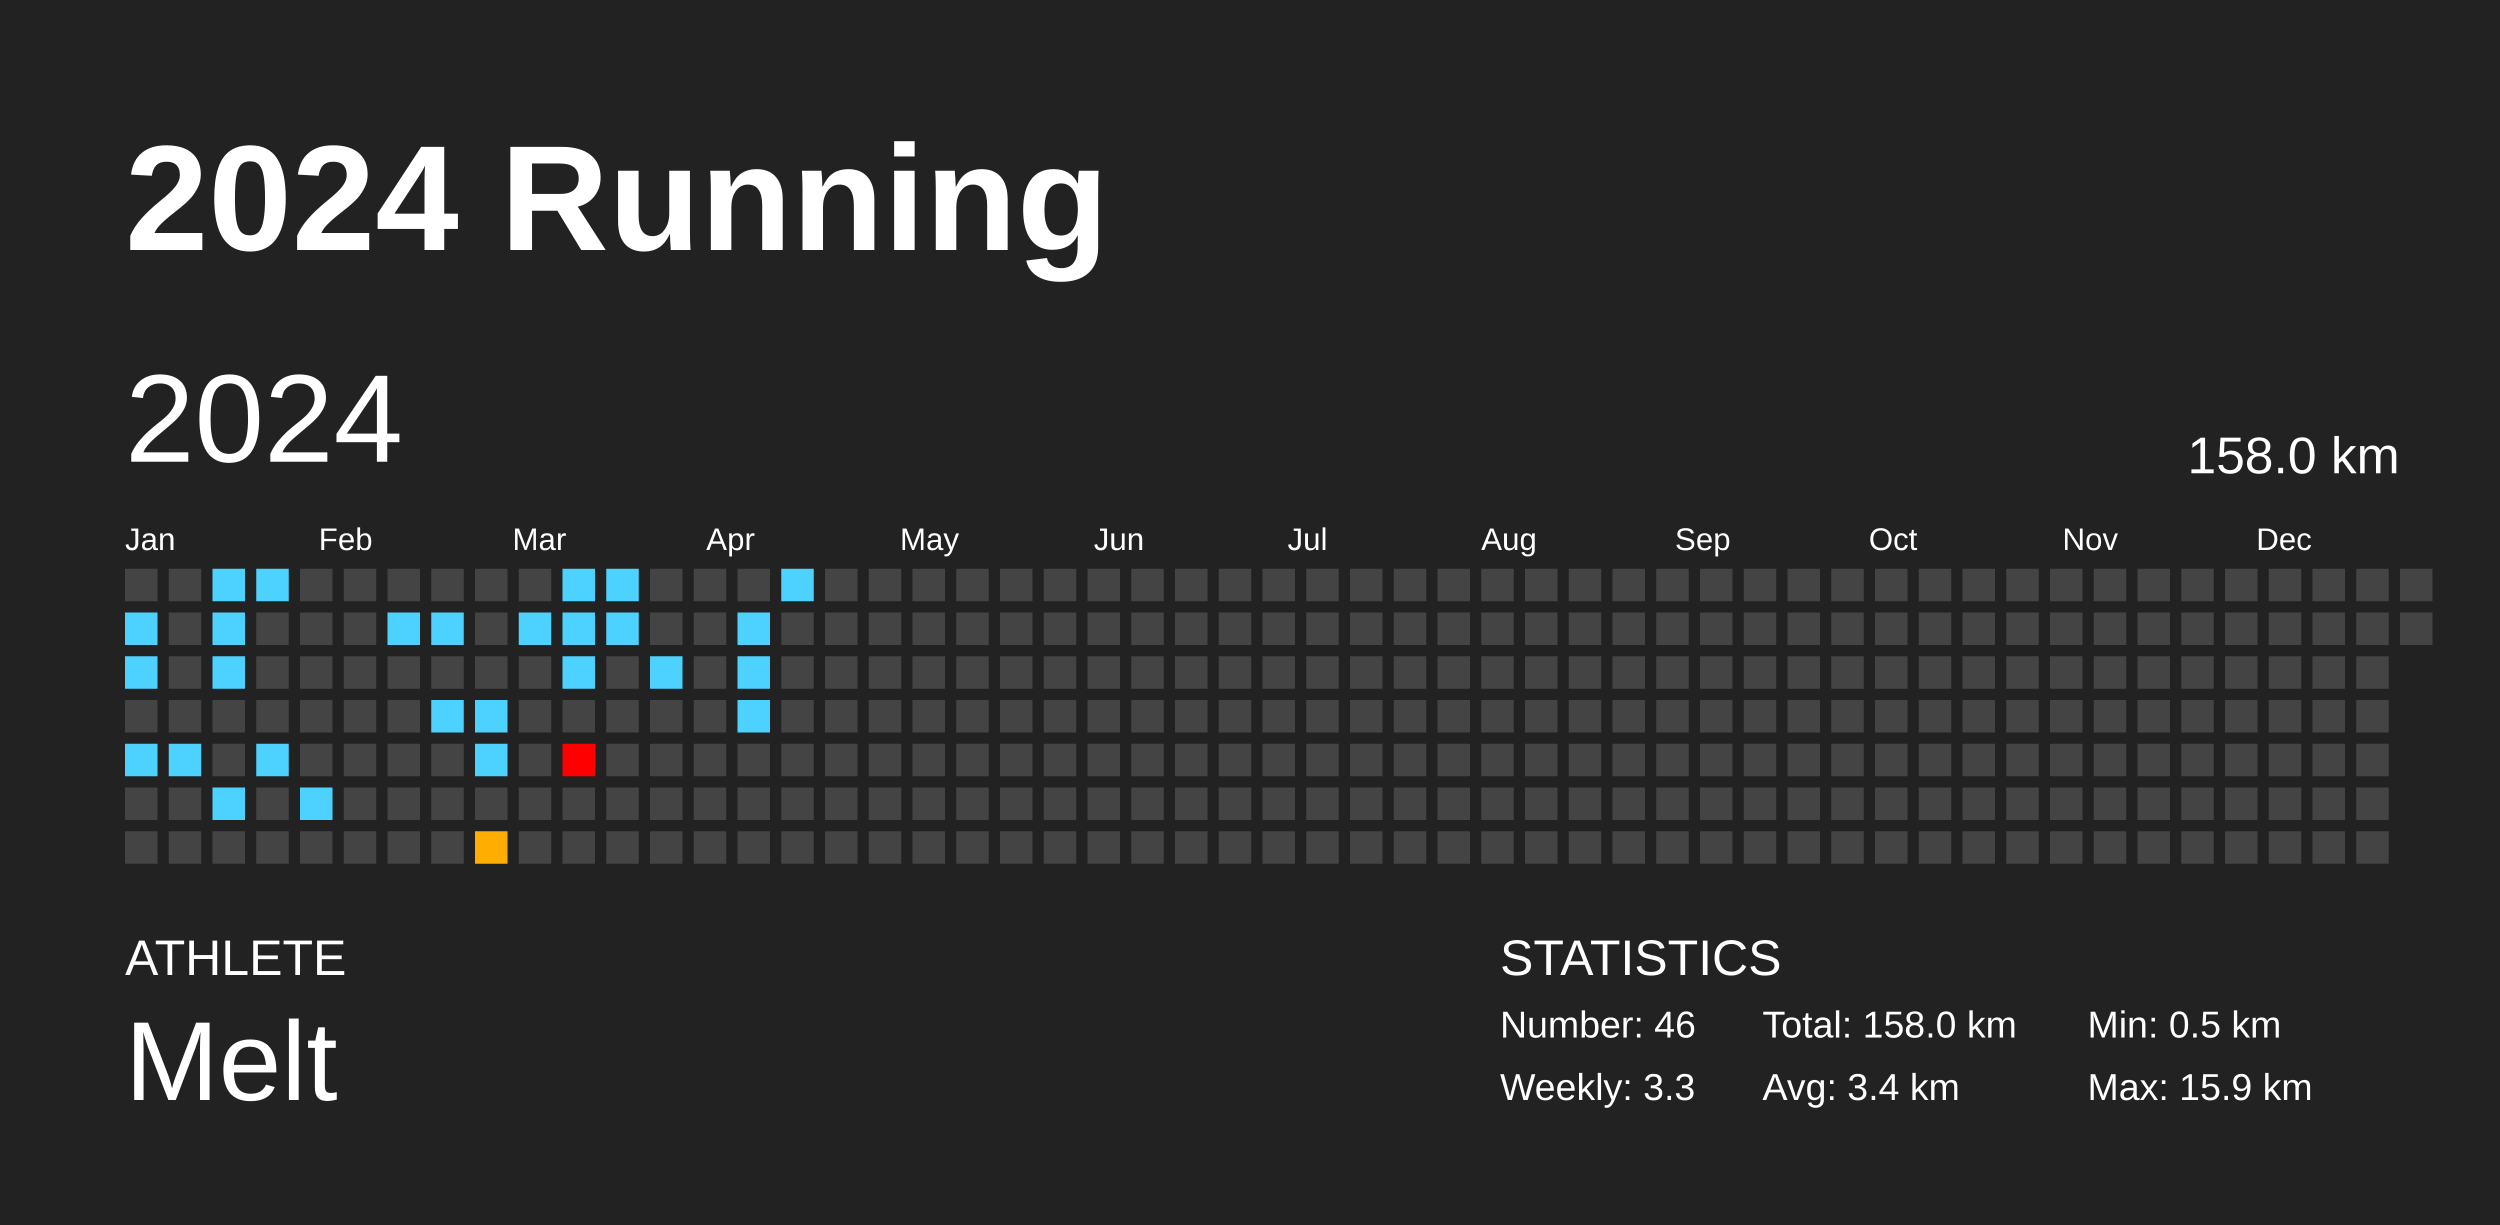
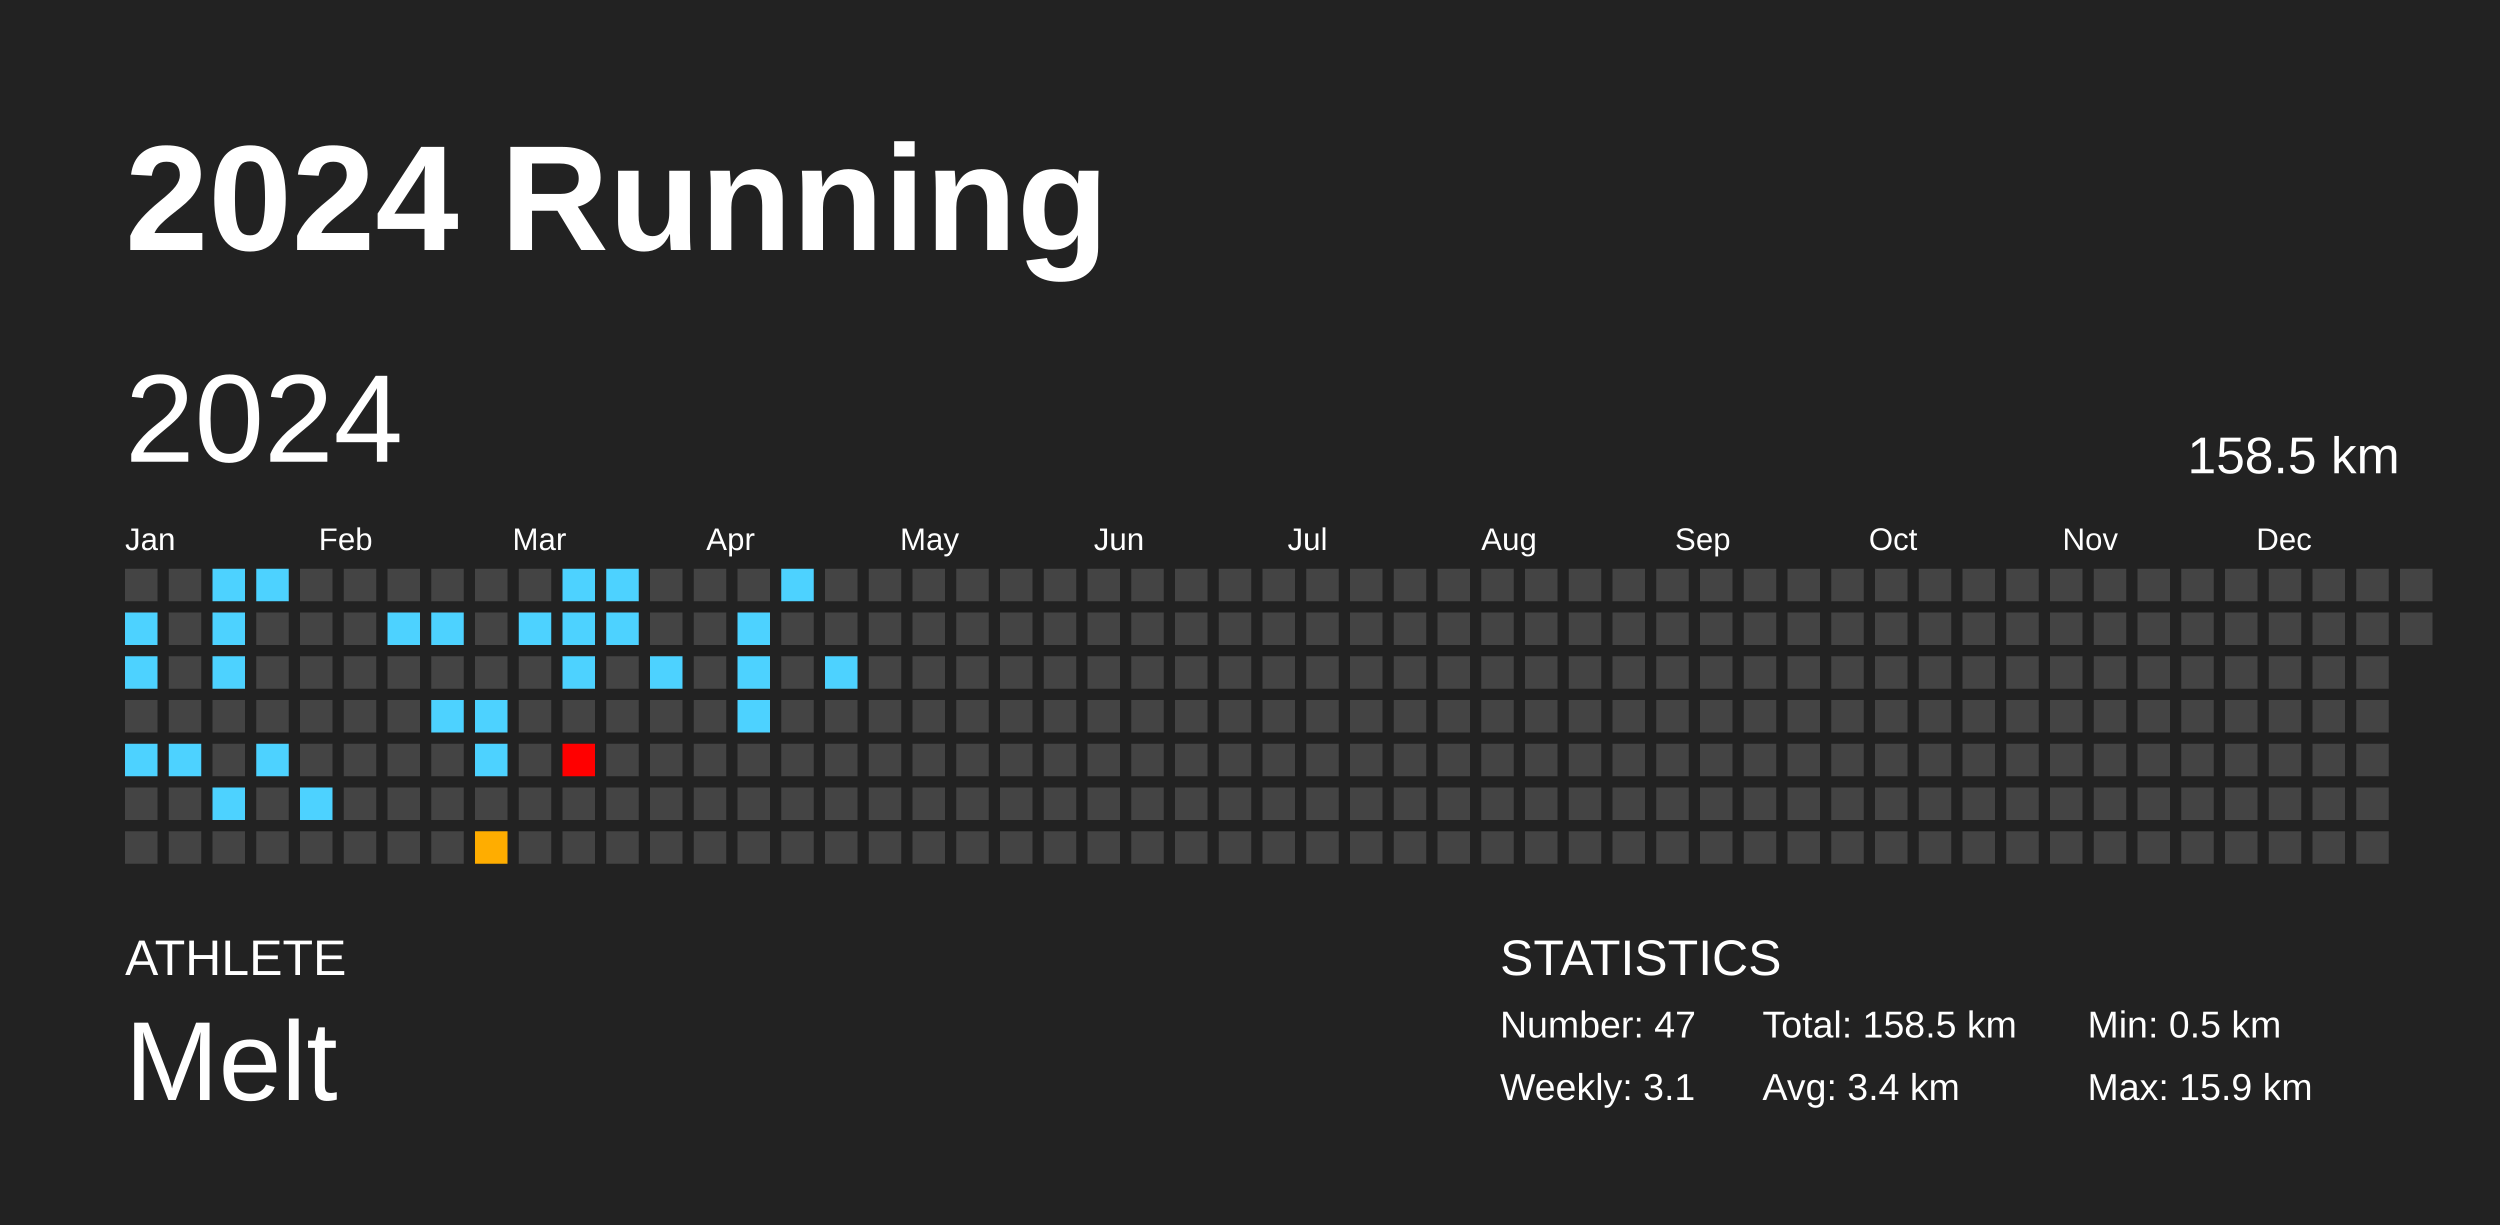
<svg xmlns="http://www.w3.org/2000/svg" baseProfile="full" height="98mm" version="1.1" viewBox="0,0,200,98" width="200mm">
  <defs />
  <rect fill="#222222" height="98" width="200" x="0" y="0" />
  <text fill="#FFFFFF" style="font-size:12px; font-family:Arial; font-weight:bold;" x="10" y="20">2024 Running</text>
  <text fill="#FFFFFF" style="font-size:4px; font-family:Arial" x="10" y="78">ATHLETE</text>
  <text fill="#FFFFFF" style="font-size:9px; font-family:Arial" x="10" y="88">Melt</text>
  <text fill="#FFFFFF" style="font-size:4px; font-family:Arial" x="120" y="78">STATISTICS</text>
-   <text fill="#FFFFFF" style="font-size:3px; font-family:Arial" x="120" y="83">Number: 46</text>
-   <text fill="#FFFFFF" style="font-size:3px; font-family:Arial" x="120" y="88">Weekly: 3.3</text>
-   <text fill="#FFFFFF" style="font-size:3px; font-family:Arial" x="141" y="83">Total: 158.0 km</text>
+   <text fill="#FFFFFF" style="font-size:3px; font-family:Arial" x="120" y="83">Number: 47</text>
+   <text fill="#FFFFFF" style="font-size:3px; font-family:Arial" x="120" y="88">Weekly: 3.1</text>
+   <text fill="#FFFFFF" style="font-size:3px; font-family:Arial" x="141" y="83">Total: 158.5 km</text>
  <text fill="#FFFFFF" style="font-size:3px; font-family:Arial" x="141" y="88">Avg: 3.4 km</text>
  <text fill="#FFFFFF" style="font-size:3px; font-family:Arial" x="167" y="83">Min: 0.5 km</text>
  <text fill="#FFFFFF" style="font-size:3px; font-family:Arial" x="167" y="88">Max: 15.9 km</text>
  <text dominant-baseline="hanging" fill="#FFFFFF" style="font-size:10.0px; font-family:Arial;" x="10" y="30">2024</text>
-   <text dominant-baseline="hanging" fill="#FFFFFF" style="font-size:4.125px; font-family:Arial;" x="175" y="35">158.0 km</text>
+   <text dominant-baseline="hanging" fill="#FFFFFF" style="font-size:4.125px; font-family:Arial;" x="175" y="35">158.5 km</text>
  <text fill="#FFFFFF" style="font-size:2.5px; font-family:Arial" x="10.0" y="44">Jan</text>
  <text fill="#FFFFFF" style="font-size:2.5px; font-family:Arial" x="25.5" y="44">Feb</text>
  <text fill="#FFFFFF" style="font-size:2.5px; font-family:Arial" x="41.0" y="44">Mar</text>
  <text fill="#FFFFFF" style="font-size:2.5px; font-family:Arial" x="56.5" y="44">Apr</text>
  <text fill="#FFFFFF" style="font-size:2.5px; font-family:Arial" x="72.0" y="44">May</text>
  <text fill="#FFFFFF" style="font-size:2.5px; font-family:Arial" x="87.5" y="44">Jun</text>
  <text fill="#FFFFFF" style="font-size:2.5px; font-family:Arial" x="103.0" y="44">Jul</text>
  <text fill="#FFFFFF" style="font-size:2.5px; font-family:Arial" x="118.5" y="44">Aug</text>
  <text fill="#FFFFFF" style="font-size:2.5px; font-family:Arial" x="134.0" y="44">Sep</text>
  <text fill="#FFFFFF" style="font-size:2.5px; font-family:Arial" x="149.5" y="44">Oct</text>
  <text fill="#FFFFFF" style="font-size:2.5px; font-family:Arial" x="165.0" y="44">Nov</text>
  <text fill="#FFFFFF" style="font-size:2.5px; font-family:Arial" x="180.5" y="44">Dec</text>
  <rect fill="#444444" height="2.6" width="2.6" x="10.0" y="45.5" />
  <rect fill="#4dd2ff" height="2.6" width="2.6" x="10.0" y="49.0" />
  <rect fill="#4dd2ff" height="2.6" width="2.6" x="10.0" y="52.5" />
  <rect fill="#444444" height="2.6" width="2.6" x="10.0" y="56.0" />
  <rect fill="#4dd2ff" height="2.6" width="2.6" x="10.0" y="59.5" />
  <rect fill="#444444" height="2.6" width="2.6" x="10.0" y="63.0" />
  <rect fill="#444444" height="2.6" width="2.6" x="10.0" y="66.5" />
  <rect fill="#444444" height="2.6" width="2.6" x="13.5" y="45.5" />
  <rect fill="#444444" height="2.6" width="2.6" x="13.5" y="49.0" />
  <rect fill="#444444" height="2.6" width="2.6" x="13.5" y="52.5" />
  <rect fill="#444444" height="2.6" width="2.6" x="13.5" y="56.0" />
  <rect fill="#4dd2ff" height="2.6" width="2.6" x="13.5" y="59.5" />
  <rect fill="#444444" height="2.6" width="2.6" x="13.5" y="63.0" />
  <rect fill="#444444" height="2.6" width="2.6" x="13.5" y="66.5" />
  <rect fill="#4dd2ff" height="2.6" width="2.6" x="17.0" y="45.5" />
  <rect fill="#4dd2ff" height="2.6" width="2.6" x="17.0" y="49.0" />
  <rect fill="#4dd2ff" height="2.6" width="2.6" x="17.0" y="52.5" />
  <rect fill="#444444" height="2.6" width="2.6" x="17.0" y="56.0" />
  <rect fill="#444444" height="2.6" width="2.6" x="17.0" y="59.5" />
  <rect fill="#4dd2ff" height="2.6" width="2.6" x="17.0" y="63.0" />
  <rect fill="#444444" height="2.6" width="2.6" x="17.0" y="66.5" />
  <rect fill="#4dd2ff" height="2.6" width="2.6" x="20.5" y="45.5" />
  <rect fill="#444444" height="2.6" width="2.6" x="20.5" y="49.0" />
  <rect fill="#444444" height="2.6" width="2.6" x="20.5" y="52.5" />
  <rect fill="#444444" height="2.6" width="2.6" x="20.5" y="56.0" />
  <rect fill="#4dd2ff" height="2.6" width="2.6" x="20.5" y="59.5" />
  <rect fill="#444444" height="2.6" width="2.6" x="20.5" y="63.0" />
  <rect fill="#444444" height="2.6" width="2.6" x="20.5" y="66.5" />
  <rect fill="#444444" height="2.6" width="2.6" x="24.0" y="45.5" />
  <rect fill="#444444" height="2.6" width="2.6" x="24.0" y="49.0" />
  <rect fill="#444444" height="2.6" width="2.6" x="24.0" y="52.5" />
  <rect fill="#444444" height="2.6" width="2.6" x="24.0" y="56.0" />
  <rect fill="#444444" height="2.6" width="2.6" x="24.0" y="59.5" />
  <rect fill="#4dd2ff" height="2.6" width="2.6" x="24.0" y="63.0" />
  <rect fill="#444444" height="2.6" width="2.6" x="24.0" y="66.5" />
  <rect fill="#444444" height="2.6" width="2.6" x="27.5" y="45.5" />
  <rect fill="#444444" height="2.6" width="2.6" x="27.5" y="49.0" />
  <rect fill="#444444" height="2.6" width="2.6" x="27.5" y="52.5" />
  <rect fill="#444444" height="2.6" width="2.6" x="27.5" y="56.0" />
  <rect fill="#444444" height="2.6" width="2.6" x="27.5" y="59.5" />
  <rect fill="#444444" height="2.6" width="2.6" x="27.5" y="63.0" />
  <rect fill="#444444" height="2.6" width="2.6" x="27.5" y="66.5" />
  <rect fill="#444444" height="2.6" width="2.6" x="31.0" y="45.5" />
  <rect fill="#4dd2ff" height="2.6" width="2.6" x="31.0" y="49.0" />
  <rect fill="#444444" height="2.6" width="2.6" x="31.0" y="52.5" />
  <rect fill="#444444" height="2.6" width="2.6" x="31.0" y="56.0" />
  <rect fill="#444444" height="2.6" width="2.6" x="31.0" y="59.5" />
  <rect fill="#444444" height="2.6" width="2.6" x="31.0" y="63.0" />
  <rect fill="#444444" height="2.6" width="2.6" x="31.0" y="66.5" />
  <rect fill="#444444" height="2.6" width="2.6" x="34.5" y="45.5" />
  <rect fill="#4dd2ff" height="2.6" width="2.6" x="34.5" y="49.0" />
  <rect fill="#444444" height="2.6" width="2.6" x="34.5" y="52.5" />
  <rect fill="#4dd2ff" height="2.6" width="2.6" x="34.5" y="56.0" />
  <rect fill="#444444" height="2.6" width="2.6" x="34.5" y="59.5" />
  <rect fill="#444444" height="2.6" width="2.6" x="34.5" y="63.0" />
  <rect fill="#444444" height="2.6" width="2.6" x="34.5" y="66.5" />
  <rect fill="#444444" height="2.6" width="2.6" x="38.0" y="45.5" />
  <rect fill="#444444" height="2.6" width="2.6" x="38.0" y="49.0" />
  <rect fill="#444444" height="2.6" width="2.6" x="38.0" y="52.5" />
  <rect fill="#4dd2ff" height="2.6" width="2.6" x="38.0" y="56.0" />
  <rect fill="#4dd2ff" height="2.6" width="2.6" x="38.0" y="59.5" />
  <rect fill="#444444" height="2.6" width="2.6" x="38.0" y="63.0" />
  <rect fill="#ffad00" height="2.6" width="2.6" x="38.0" y="66.5" />
  <rect fill="#444444" height="2.6" width="2.6" x="41.5" y="45.5" />
  <rect fill="#4dd2ff" height="2.6" width="2.6" x="41.5" y="49.0" />
  <rect fill="#444444" height="2.6" width="2.6" x="41.5" y="52.5" />
  <rect fill="#444444" height="2.6" width="2.6" x="41.5" y="56.0" />
  <rect fill="#444444" height="2.6" width="2.6" x="41.5" y="59.5" />
  <rect fill="#444444" height="2.6" width="2.6" x="41.5" y="63.0" />
  <rect fill="#444444" height="2.6" width="2.6" x="41.5" y="66.5" />
  <rect fill="#4dd2ff" height="2.6" width="2.6" x="45.0" y="45.5" />
  <rect fill="#4dd2ff" height="2.6" width="2.6" x="45.0" y="49.0" />
  <rect fill="#4dd2ff" height="2.6" width="2.6" x="45.0" y="52.5" />
  <rect fill="#444444" height="2.6" width="2.6" x="45.0" y="56.0" />
  <rect fill="red" height="2.6" width="2.6" x="45.0" y="59.5" />
  <rect fill="#444444" height="2.6" width="2.6" x="45.0" y="63.0" />
  <rect fill="#444444" height="2.6" width="2.6" x="45.0" y="66.5" />
  <rect fill="#4dd2ff" height="2.6" width="2.6" x="48.5" y="45.5" />
  <rect fill="#4dd2ff" height="2.6" width="2.6" x="48.5" y="49.0" />
  <rect fill="#444444" height="2.6" width="2.6" x="48.5" y="52.5" />
  <rect fill="#444444" height="2.6" width="2.6" x="48.5" y="56.0" />
  <rect fill="#444444" height="2.6" width="2.6" x="48.5" y="59.5" />
  <rect fill="#444444" height="2.6" width="2.6" x="48.5" y="63.0" />
  <rect fill="#444444" height="2.6" width="2.6" x="48.5" y="66.5" />
  <rect fill="#444444" height="2.6" width="2.6" x="52.0" y="45.5" />
  <rect fill="#444444" height="2.6" width="2.6" x="52.0" y="49.0" />
  <rect fill="#4dd2ff" height="2.6" width="2.6" x="52.0" y="52.5" />
  <rect fill="#444444" height="2.6" width="2.6" x="52.0" y="56.0" />
  <rect fill="#444444" height="2.6" width="2.6" x="52.0" y="59.5" />
  <rect fill="#444444" height="2.6" width="2.6" x="52.0" y="63.0" />
  <rect fill="#444444" height="2.6" width="2.6" x="52.0" y="66.5" />
  <rect fill="#444444" height="2.6" width="2.6" x="55.5" y="45.5" />
  <rect fill="#444444" height="2.6" width="2.6" x="55.5" y="49.0" />
  <rect fill="#444444" height="2.6" width="2.6" x="55.5" y="52.5" />
  <rect fill="#444444" height="2.6" width="2.6" x="55.5" y="56.0" />
  <rect fill="#444444" height="2.6" width="2.6" x="55.5" y="59.5" />
  <rect fill="#444444" height="2.6" width="2.6" x="55.5" y="63.0" />
  <rect fill="#444444" height="2.6" width="2.6" x="55.5" y="66.5" />
  <rect fill="#444444" height="2.6" width="2.6" x="59.0" y="45.5" />
  <rect fill="#4dd2ff" height="2.6" width="2.6" x="59.0" y="49.0" />
  <rect fill="#4dd2ff" height="2.6" width="2.6" x="59.0" y="52.5" />
  <rect fill="#4dd2ff" height="2.6" width="2.6" x="59.0" y="56.0" />
  <rect fill="#444444" height="2.6" width="2.6" x="59.0" y="59.5" />
  <rect fill="#444444" height="2.6" width="2.6" x="59.0" y="63.0" />
  <rect fill="#444444" height="2.6" width="2.6" x="59.0" y="66.5" />
  <rect fill="#4dd2ff" height="2.6" width="2.6" x="62.5" y="45.5" />
  <rect fill="#444444" height="2.6" width="2.6" x="62.5" y="49.0" />
  <rect fill="#444444" height="2.6" width="2.6" x="62.5" y="52.5" />
  <rect fill="#444444" height="2.6" width="2.6" x="62.5" y="56.0" />
  <rect fill="#444444" height="2.6" width="2.6" x="62.5" y="59.5" />
  <rect fill="#444444" height="2.6" width="2.6" x="62.5" y="63.0" />
  <rect fill="#444444" height="2.6" width="2.6" x="62.5" y="66.5" />
  <rect fill="#444444" height="2.6" width="2.6" x="66.0" y="45.5" />
  <rect fill="#444444" height="2.6" width="2.6" x="66.0" y="49.0" />
-   <rect fill="#444444" height="2.6" width="2.6" x="66.0" y="52.5" />
+   <rect fill="#4dd2ff" height="2.6" width="2.6" x="66.0" y="52.5" />
  <rect fill="#444444" height="2.6" width="2.6" x="66.0" y="56.0" />
  <rect fill="#444444" height="2.6" width="2.6" x="66.0" y="59.5" />
  <rect fill="#444444" height="2.6" width="2.6" x="66.0" y="63.0" />
  <rect fill="#444444" height="2.6" width="2.6" x="66.0" y="66.5" />
  <rect fill="#444444" height="2.6" width="2.6" x="69.5" y="45.5" />
  <rect fill="#444444" height="2.6" width="2.6" x="69.5" y="49.0" />
  <rect fill="#444444" height="2.6" width="2.6" x="69.5" y="52.5" />
  <rect fill="#444444" height="2.6" width="2.6" x="69.5" y="56.0" />
  <rect fill="#444444" height="2.6" width="2.6" x="69.5" y="59.5" />
  <rect fill="#444444" height="2.6" width="2.6" x="69.5" y="63.0" />
  <rect fill="#444444" height="2.6" width="2.6" x="69.5" y="66.5" />
  <rect fill="#444444" height="2.6" width="2.6" x="73.0" y="45.5" />
  <rect fill="#444444" height="2.6" width="2.6" x="73.0" y="49.0" />
  <rect fill="#444444" height="2.6" width="2.6" x="73.0" y="52.5" />
  <rect fill="#444444" height="2.6" width="2.6" x="73.0" y="56.0" />
  <rect fill="#444444" height="2.6" width="2.6" x="73.0" y="59.5" />
  <rect fill="#444444" height="2.6" width="2.6" x="73.0" y="63.0" />
  <rect fill="#444444" height="2.6" width="2.6" x="73.0" y="66.5" />
  <rect fill="#444444" height="2.6" width="2.6" x="76.5" y="45.5" />
  <rect fill="#444444" height="2.6" width="2.6" x="76.5" y="49.0" />
  <rect fill="#444444" height="2.6" width="2.6" x="76.5" y="52.5" />
  <rect fill="#444444" height="2.6" width="2.6" x="76.5" y="56.0" />
  <rect fill="#444444" height="2.6" width="2.6" x="76.5" y="59.5" />
  <rect fill="#444444" height="2.6" width="2.6" x="76.5" y="63.0" />
  <rect fill="#444444" height="2.6" width="2.6" x="76.5" y="66.5" />
  <rect fill="#444444" height="2.6" width="2.6" x="80.0" y="45.5" />
  <rect fill="#444444" height="2.6" width="2.6" x="80.0" y="49.0" />
  <rect fill="#444444" height="2.6" width="2.6" x="80.0" y="52.5" />
  <rect fill="#444444" height="2.6" width="2.6" x="80.0" y="56.0" />
  <rect fill="#444444" height="2.6" width="2.6" x="80.0" y="59.5" />
  <rect fill="#444444" height="2.6" width="2.6" x="80.0" y="63.0" />
  <rect fill="#444444" height="2.6" width="2.6" x="80.0" y="66.5" />
  <rect fill="#444444" height="2.6" width="2.6" x="83.5" y="45.5" />
  <rect fill="#444444" height="2.6" width="2.6" x="83.5" y="49.0" />
  <rect fill="#444444" height="2.6" width="2.6" x="83.5" y="52.5" />
  <rect fill="#444444" height="2.6" width="2.6" x="83.5" y="56.0" />
  <rect fill="#444444" height="2.6" width="2.6" x="83.5" y="59.5" />
  <rect fill="#444444" height="2.6" width="2.6" x="83.5" y="63.0" />
  <rect fill="#444444" height="2.6" width="2.6" x="83.5" y="66.5" />
  <rect fill="#444444" height="2.6" width="2.6" x="87.0" y="45.5" />
  <rect fill="#444444" height="2.6" width="2.6" x="87.0" y="49.0" />
  <rect fill="#444444" height="2.6" width="2.6" x="87.0" y="52.5" />
  <rect fill="#444444" height="2.6" width="2.6" x="87.0" y="56.0" />
  <rect fill="#444444" height="2.6" width="2.6" x="87.0" y="59.5" />
  <rect fill="#444444" height="2.6" width="2.6" x="87.0" y="63.0" />
  <rect fill="#444444" height="2.6" width="2.6" x="87.0" y="66.5" />
  <rect fill="#444444" height="2.6" width="2.6" x="90.5" y="45.5" />
  <rect fill="#444444" height="2.6" width="2.6" x="90.5" y="49.0" />
  <rect fill="#444444" height="2.6" width="2.6" x="90.5" y="52.5" />
  <rect fill="#444444" height="2.6" width="2.6" x="90.5" y="56.0" />
  <rect fill="#444444" height="2.6" width="2.6" x="90.5" y="59.5" />
  <rect fill="#444444" height="2.6" width="2.6" x="90.5" y="63.0" />
  <rect fill="#444444" height="2.6" width="2.6" x="90.5" y="66.5" />
  <rect fill="#444444" height="2.6" width="2.6" x="94.0" y="45.5" />
  <rect fill="#444444" height="2.6" width="2.6" x="94.0" y="49.0" />
  <rect fill="#444444" height="2.6" width="2.6" x="94.0" y="52.5" />
  <rect fill="#444444" height="2.6" width="2.6" x="94.0" y="56.0" />
  <rect fill="#444444" height="2.6" width="2.6" x="94.0" y="59.5" />
  <rect fill="#444444" height="2.6" width="2.6" x="94.0" y="63.0" />
  <rect fill="#444444" height="2.6" width="2.6" x="94.0" y="66.5" />
  <rect fill="#444444" height="2.6" width="2.6" x="97.5" y="45.5" />
  <rect fill="#444444" height="2.6" width="2.6" x="97.5" y="49.0" />
  <rect fill="#444444" height="2.6" width="2.6" x="97.5" y="52.5" />
  <rect fill="#444444" height="2.6" width="2.6" x="97.5" y="56.0" />
  <rect fill="#444444" height="2.6" width="2.6" x="97.5" y="59.5" />
  <rect fill="#444444" height="2.6" width="2.6" x="97.5" y="63.0" />
  <rect fill="#444444" height="2.6" width="2.6" x="97.5" y="66.5" />
  <rect fill="#444444" height="2.6" width="2.6" x="101.0" y="45.5" />
  <rect fill="#444444" height="2.6" width="2.6" x="101.0" y="49.0" />
  <rect fill="#444444" height="2.6" width="2.6" x="101.0" y="52.5" />
  <rect fill="#444444" height="2.6" width="2.6" x="101.0" y="56.0" />
  <rect fill="#444444" height="2.6" width="2.6" x="101.0" y="59.5" />
  <rect fill="#444444" height="2.6" width="2.6" x="101.0" y="63.0" />
  <rect fill="#444444" height="2.6" width="2.6" x="101.0" y="66.5" />
  <rect fill="#444444" height="2.6" width="2.6" x="104.5" y="45.5" />
  <rect fill="#444444" height="2.6" width="2.6" x="104.5" y="49.0" />
  <rect fill="#444444" height="2.6" width="2.6" x="104.5" y="52.5" />
  <rect fill="#444444" height="2.6" width="2.6" x="104.5" y="56.0" />
  <rect fill="#444444" height="2.6" width="2.6" x="104.5" y="59.5" />
  <rect fill="#444444" height="2.6" width="2.6" x="104.5" y="63.0" />
  <rect fill="#444444" height="2.6" width="2.6" x="104.5" y="66.5" />
  <rect fill="#444444" height="2.6" width="2.6" x="108.0" y="45.5" />
  <rect fill="#444444" height="2.6" width="2.6" x="108.0" y="49.0" />
  <rect fill="#444444" height="2.6" width="2.6" x="108.0" y="52.5" />
  <rect fill="#444444" height="2.6" width="2.6" x="108.0" y="56.0" />
  <rect fill="#444444" height="2.6" width="2.6" x="108.0" y="59.5" />
  <rect fill="#444444" height="2.6" width="2.6" x="108.0" y="63.0" />
  <rect fill="#444444" height="2.6" width="2.6" x="108.0" y="66.5" />
  <rect fill="#444444" height="2.6" width="2.6" x="111.5" y="45.5" />
  <rect fill="#444444" height="2.6" width="2.6" x="111.5" y="49.0" />
  <rect fill="#444444" height="2.6" width="2.6" x="111.5" y="52.5" />
  <rect fill="#444444" height="2.6" width="2.6" x="111.5" y="56.0" />
  <rect fill="#444444" height="2.6" width="2.6" x="111.5" y="59.5" />
  <rect fill="#444444" height="2.6" width="2.6" x="111.5" y="63.0" />
  <rect fill="#444444" height="2.6" width="2.6" x="111.5" y="66.5" />
  <rect fill="#444444" height="2.6" width="2.6" x="115.0" y="45.5" />
  <rect fill="#444444" height="2.6" width="2.6" x="115.0" y="49.0" />
  <rect fill="#444444" height="2.6" width="2.6" x="115.0" y="52.5" />
  <rect fill="#444444" height="2.6" width="2.6" x="115.0" y="56.0" />
  <rect fill="#444444" height="2.6" width="2.6" x="115.0" y="59.5" />
  <rect fill="#444444" height="2.6" width="2.6" x="115.0" y="63.0" />
  <rect fill="#444444" height="2.6" width="2.6" x="115.0" y="66.5" />
  <rect fill="#444444" height="2.6" width="2.6" x="118.5" y="45.5" />
  <rect fill="#444444" height="2.6" width="2.6" x="118.5" y="49.0" />
  <rect fill="#444444" height="2.6" width="2.6" x="118.5" y="52.5" />
  <rect fill="#444444" height="2.6" width="2.6" x="118.5" y="56.0" />
  <rect fill="#444444" height="2.6" width="2.6" x="118.5" y="59.5" />
  <rect fill="#444444" height="2.6" width="2.6" x="118.5" y="63.0" />
  <rect fill="#444444" height="2.6" width="2.6" x="118.5" y="66.5" />
  <rect fill="#444444" height="2.6" width="2.6" x="122.0" y="45.5" />
  <rect fill="#444444" height="2.6" width="2.6" x="122.0" y="49.0" />
  <rect fill="#444444" height="2.6" width="2.6" x="122.0" y="52.5" />
  <rect fill="#444444" height="2.6" width="2.6" x="122.0" y="56.0" />
  <rect fill="#444444" height="2.6" width="2.6" x="122.0" y="59.5" />
  <rect fill="#444444" height="2.6" width="2.6" x="122.0" y="63.0" />
  <rect fill="#444444" height="2.6" width="2.6" x="122.0" y="66.5" />
  <rect fill="#444444" height="2.6" width="2.6" x="125.5" y="45.5" />
  <rect fill="#444444" height="2.6" width="2.6" x="125.5" y="49.0" />
  <rect fill="#444444" height="2.6" width="2.6" x="125.5" y="52.5" />
  <rect fill="#444444" height="2.6" width="2.6" x="125.5" y="56.0" />
  <rect fill="#444444" height="2.6" width="2.6" x="125.5" y="59.5" />
  <rect fill="#444444" height="2.6" width="2.6" x="125.5" y="63.0" />
  <rect fill="#444444" height="2.6" width="2.6" x="125.5" y="66.5" />
  <rect fill="#444444" height="2.6" width="2.6" x="129.0" y="45.5" />
  <rect fill="#444444" height="2.6" width="2.6" x="129.0" y="49.0" />
  <rect fill="#444444" height="2.6" width="2.6" x="129.0" y="52.5" />
  <rect fill="#444444" height="2.6" width="2.6" x="129.0" y="56.0" />
  <rect fill="#444444" height="2.6" width="2.6" x="129.0" y="59.5" />
  <rect fill="#444444" height="2.6" width="2.6" x="129.0" y="63.0" />
  <rect fill="#444444" height="2.6" width="2.6" x="129.0" y="66.5" />
  <rect fill="#444444" height="2.6" width="2.6" x="132.5" y="45.5" />
  <rect fill="#444444" height="2.6" width="2.6" x="132.5" y="49.0" />
  <rect fill="#444444" height="2.6" width="2.6" x="132.5" y="52.5" />
  <rect fill="#444444" height="2.6" width="2.6" x="132.5" y="56.0" />
  <rect fill="#444444" height="2.6" width="2.6" x="132.5" y="59.5" />
  <rect fill="#444444" height="2.6" width="2.6" x="132.5" y="63.0" />
  <rect fill="#444444" height="2.6" width="2.6" x="132.5" y="66.5" />
  <rect fill="#444444" height="2.6" width="2.6" x="136.0" y="45.5" />
  <rect fill="#444444" height="2.6" width="2.6" x="136.0" y="49.0" />
  <rect fill="#444444" height="2.6" width="2.6" x="136.0" y="52.5" />
  <rect fill="#444444" height="2.6" width="2.6" x="136.0" y="56.0" />
  <rect fill="#444444" height="2.6" width="2.6" x="136.0" y="59.5" />
  <rect fill="#444444" height="2.6" width="2.6" x="136.0" y="63.0" />
  <rect fill="#444444" height="2.6" width="2.6" x="136.0" y="66.5" />
  <rect fill="#444444" height="2.6" width="2.6" x="139.5" y="45.5" />
  <rect fill="#444444" height="2.6" width="2.6" x="139.5" y="49.0" />
  <rect fill="#444444" height="2.6" width="2.6" x="139.5" y="52.5" />
  <rect fill="#444444" height="2.6" width="2.6" x="139.5" y="56.0" />
  <rect fill="#444444" height="2.6" width="2.6" x="139.5" y="59.5" />
  <rect fill="#444444" height="2.6" width="2.6" x="139.5" y="63.0" />
  <rect fill="#444444" height="2.6" width="2.6" x="139.5" y="66.5" />
  <rect fill="#444444" height="2.6" width="2.6" x="143.0" y="45.5" />
  <rect fill="#444444" height="2.6" width="2.6" x="143.0" y="49.0" />
  <rect fill="#444444" height="2.6" width="2.6" x="143.0" y="52.5" />
  <rect fill="#444444" height="2.6" width="2.6" x="143.0" y="56.0" />
  <rect fill="#444444" height="2.6" width="2.6" x="143.0" y="59.5" />
  <rect fill="#444444" height="2.6" width="2.6" x="143.0" y="63.0" />
  <rect fill="#444444" height="2.6" width="2.6" x="143.0" y="66.5" />
  <rect fill="#444444" height="2.6" width="2.6" x="146.5" y="45.5" />
  <rect fill="#444444" height="2.6" width="2.6" x="146.5" y="49.0" />
  <rect fill="#444444" height="2.6" width="2.6" x="146.5" y="52.5" />
  <rect fill="#444444" height="2.6" width="2.6" x="146.5" y="56.0" />
  <rect fill="#444444" height="2.6" width="2.6" x="146.5" y="59.5" />
  <rect fill="#444444" height="2.6" width="2.6" x="146.5" y="63.0" />
  <rect fill="#444444" height="2.6" width="2.6" x="146.5" y="66.5" />
  <rect fill="#444444" height="2.6" width="2.6" x="150.0" y="45.5" />
  <rect fill="#444444" height="2.6" width="2.6" x="150.0" y="49.0" />
  <rect fill="#444444" height="2.6" width="2.6" x="150.0" y="52.5" />
  <rect fill="#444444" height="2.6" width="2.6" x="150.0" y="56.0" />
  <rect fill="#444444" height="2.6" width="2.6" x="150.0" y="59.5" />
  <rect fill="#444444" height="2.6" width="2.6" x="150.0" y="63.0" />
  <rect fill="#444444" height="2.6" width="2.6" x="150.0" y="66.5" />
  <rect fill="#444444" height="2.6" width="2.6" x="153.5" y="45.5" />
  <rect fill="#444444" height="2.6" width="2.6" x="153.5" y="49.0" />
  <rect fill="#444444" height="2.6" width="2.6" x="153.5" y="52.5" />
  <rect fill="#444444" height="2.6" width="2.6" x="153.5" y="56.0" />
  <rect fill="#444444" height="2.6" width="2.6" x="153.5" y="59.5" />
  <rect fill="#444444" height="2.6" width="2.6" x="153.5" y="63.0" />
  <rect fill="#444444" height="2.6" width="2.6" x="153.5" y="66.5" />
  <rect fill="#444444" height="2.6" width="2.6" x="157.0" y="45.5" />
  <rect fill="#444444" height="2.6" width="2.6" x="157.0" y="49.0" />
  <rect fill="#444444" height="2.6" width="2.6" x="157.0" y="52.5" />
  <rect fill="#444444" height="2.6" width="2.6" x="157.0" y="56.0" />
  <rect fill="#444444" height="2.6" width="2.6" x="157.0" y="59.5" />
  <rect fill="#444444" height="2.6" width="2.6" x="157.0" y="63.0" />
  <rect fill="#444444" height="2.6" width="2.6" x="157.0" y="66.5" />
  <rect fill="#444444" height="2.6" width="2.6" x="160.5" y="45.5" />
  <rect fill="#444444" height="2.6" width="2.6" x="160.5" y="49.0" />
  <rect fill="#444444" height="2.6" width="2.6" x="160.5" y="52.5" />
  <rect fill="#444444" height="2.6" width="2.6" x="160.5" y="56.0" />
  <rect fill="#444444" height="2.6" width="2.6" x="160.5" y="59.5" />
  <rect fill="#444444" height="2.6" width="2.6" x="160.5" y="63.0" />
  <rect fill="#444444" height="2.6" width="2.6" x="160.5" y="66.5" />
  <rect fill="#444444" height="2.6" width="2.6" x="164.0" y="45.5" />
  <rect fill="#444444" height="2.6" width="2.6" x="164.0" y="49.0" />
  <rect fill="#444444" height="2.6" width="2.6" x="164.0" y="52.5" />
  <rect fill="#444444" height="2.6" width="2.6" x="164.0" y="56.0" />
  <rect fill="#444444" height="2.6" width="2.6" x="164.0" y="59.5" />
  <rect fill="#444444" height="2.6" width="2.6" x="164.0" y="63.0" />
  <rect fill="#444444" height="2.6" width="2.6" x="164.0" y="66.5" />
  <rect fill="#444444" height="2.6" width="2.6" x="167.5" y="45.5" />
  <rect fill="#444444" height="2.6" width="2.6" x="167.5" y="49.0" />
  <rect fill="#444444" height="2.6" width="2.6" x="167.5" y="52.5" />
  <rect fill="#444444" height="2.6" width="2.6" x="167.5" y="56.0" />
  <rect fill="#444444" height="2.6" width="2.6" x="167.5" y="59.5" />
  <rect fill="#444444" height="2.6" width="2.6" x="167.5" y="63.0" />
  <rect fill="#444444" height="2.6" width="2.6" x="167.5" y="66.5" />
  <rect fill="#444444" height="2.6" width="2.6" x="171.0" y="45.5" />
  <rect fill="#444444" height="2.6" width="2.6" x="171.0" y="49.0" />
  <rect fill="#444444" height="2.6" width="2.6" x="171.0" y="52.5" />
  <rect fill="#444444" height="2.6" width="2.6" x="171.0" y="56.0" />
  <rect fill="#444444" height="2.6" width="2.6" x="171.0" y="59.5" />
  <rect fill="#444444" height="2.6" width="2.6" x="171.0" y="63.0" />
  <rect fill="#444444" height="2.6" width="2.6" x="171.0" y="66.5" />
  <rect fill="#444444" height="2.6" width="2.6" x="174.5" y="45.5" />
  <rect fill="#444444" height="2.6" width="2.6" x="174.5" y="49.0" />
  <rect fill="#444444" height="2.6" width="2.6" x="174.5" y="52.5" />
  <rect fill="#444444" height="2.6" width="2.6" x="174.5" y="56.0" />
  <rect fill="#444444" height="2.6" width="2.6" x="174.5" y="59.5" />
  <rect fill="#444444" height="2.6" width="2.6" x="174.5" y="63.0" />
  <rect fill="#444444" height="2.6" width="2.6" x="174.5" y="66.5" />
  <rect fill="#444444" height="2.6" width="2.6" x="178.0" y="45.5" />
  <rect fill="#444444" height="2.6" width="2.6" x="178.0" y="49.0" />
  <rect fill="#444444" height="2.6" width="2.6" x="178.0" y="52.5" />
  <rect fill="#444444" height="2.6" width="2.6" x="178.0" y="56.0" />
  <rect fill="#444444" height="2.6" width="2.6" x="178.0" y="59.5" />
  <rect fill="#444444" height="2.6" width="2.6" x="178.0" y="63.0" />
  <rect fill="#444444" height="2.6" width="2.6" x="178.0" y="66.5" />
  <rect fill="#444444" height="2.6" width="2.6" x="181.5" y="45.5" />
  <rect fill="#444444" height="2.6" width="2.6" x="181.5" y="49.0" />
  <rect fill="#444444" height="2.6" width="2.6" x="181.5" y="52.5" />
  <rect fill="#444444" height="2.6" width="2.6" x="181.5" y="56.0" />
  <rect fill="#444444" height="2.6" width="2.6" x="181.5" y="59.5" />
  <rect fill="#444444" height="2.6" width="2.6" x="181.5" y="63.0" />
  <rect fill="#444444" height="2.6" width="2.6" x="181.5" y="66.5" />
  <rect fill="#444444" height="2.6" width="2.6" x="185.0" y="45.5" />
  <rect fill="#444444" height="2.6" width="2.6" x="185.0" y="49.0" />
  <rect fill="#444444" height="2.6" width="2.6" x="185.0" y="52.5" />
  <rect fill="#444444" height="2.6" width="2.6" x="185.0" y="56.0" />
  <rect fill="#444444" height="2.6" width="2.6" x="185.0" y="59.5" />
  <rect fill="#444444" height="2.6" width="2.6" x="185.0" y="63.0" />
  <rect fill="#444444" height="2.6" width="2.6" x="185.0" y="66.5" />
  <rect fill="#444444" height="2.6" width="2.6" x="188.5" y="45.5" />
  <rect fill="#444444" height="2.6" width="2.6" x="188.5" y="49.0" />
  <rect fill="#444444" height="2.6" width="2.6" x="188.5" y="52.5" />
  <rect fill="#444444" height="2.6" width="2.6" x="188.5" y="56.0" />
  <rect fill="#444444" height="2.6" width="2.6" x="188.5" y="59.5" />
  <rect fill="#444444" height="2.6" width="2.6" x="188.5" y="63.0" />
  <rect fill="#444444" height="2.6" width="2.6" x="188.5" y="66.5" />
  <rect fill="#444444" height="2.6" width="2.6" x="192.0" y="45.5" />
  <rect fill="#444444" height="2.6" width="2.6" x="192.0" y="49.0" />
</svg>
